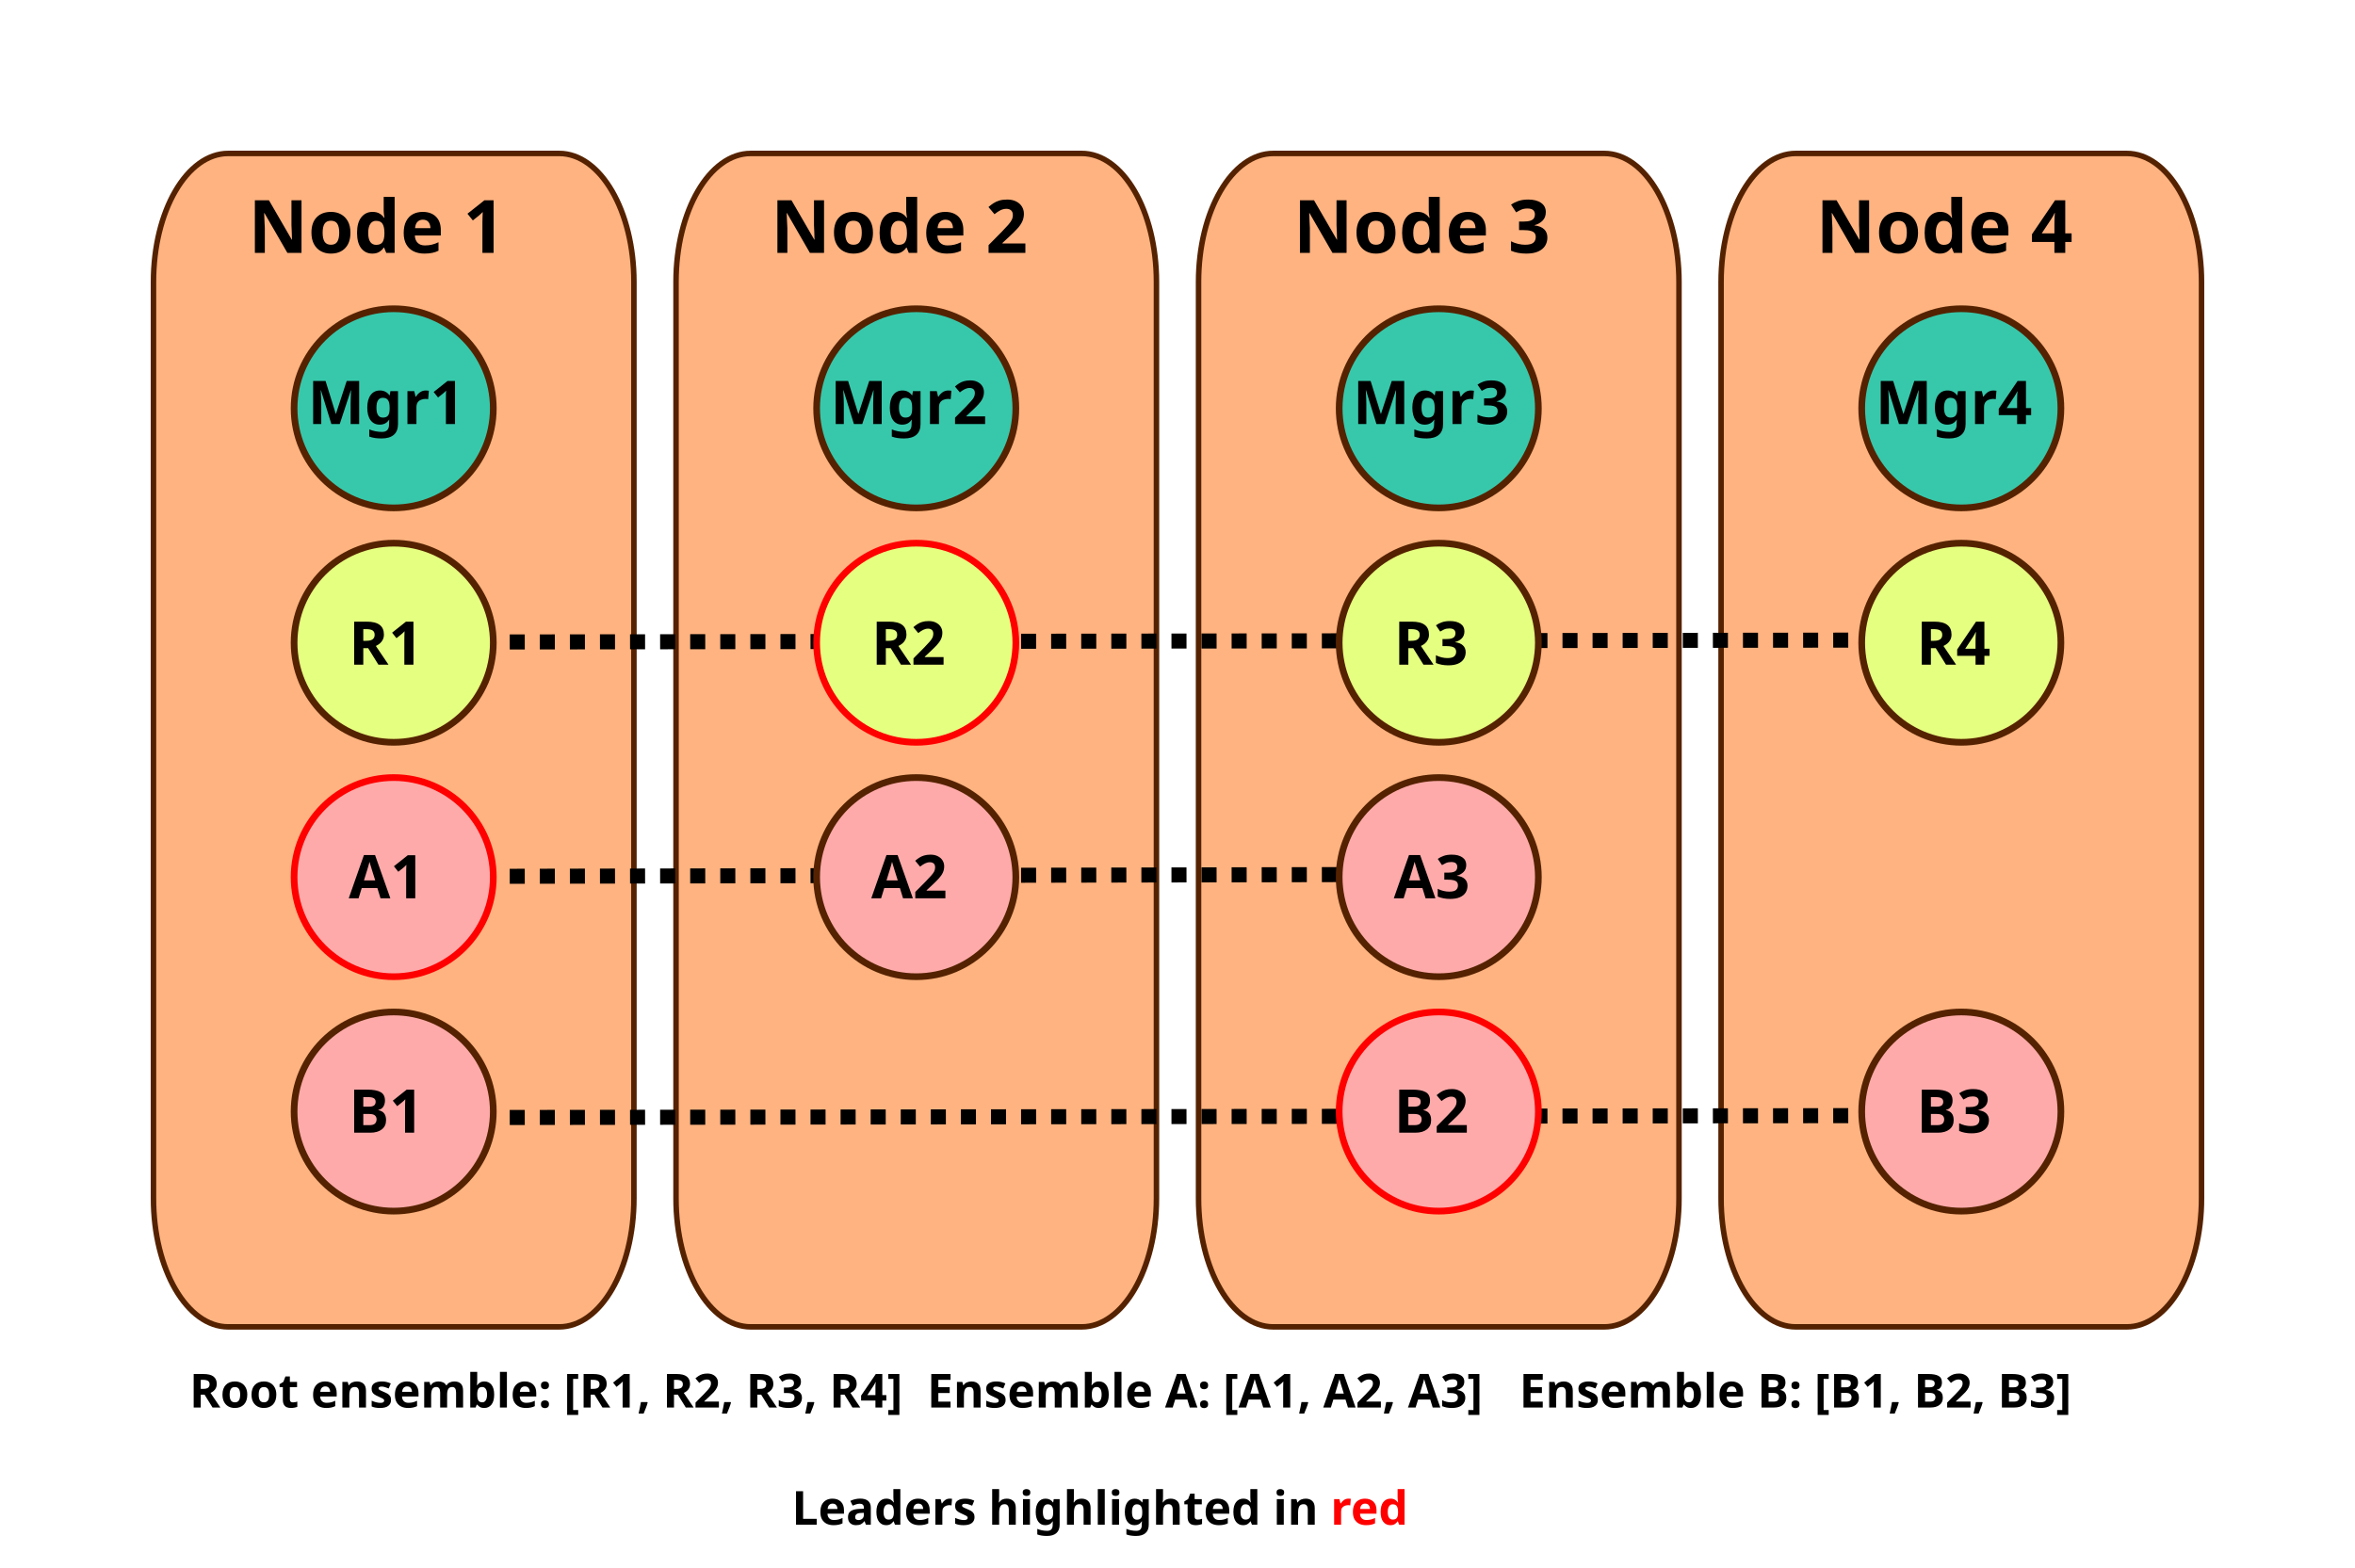
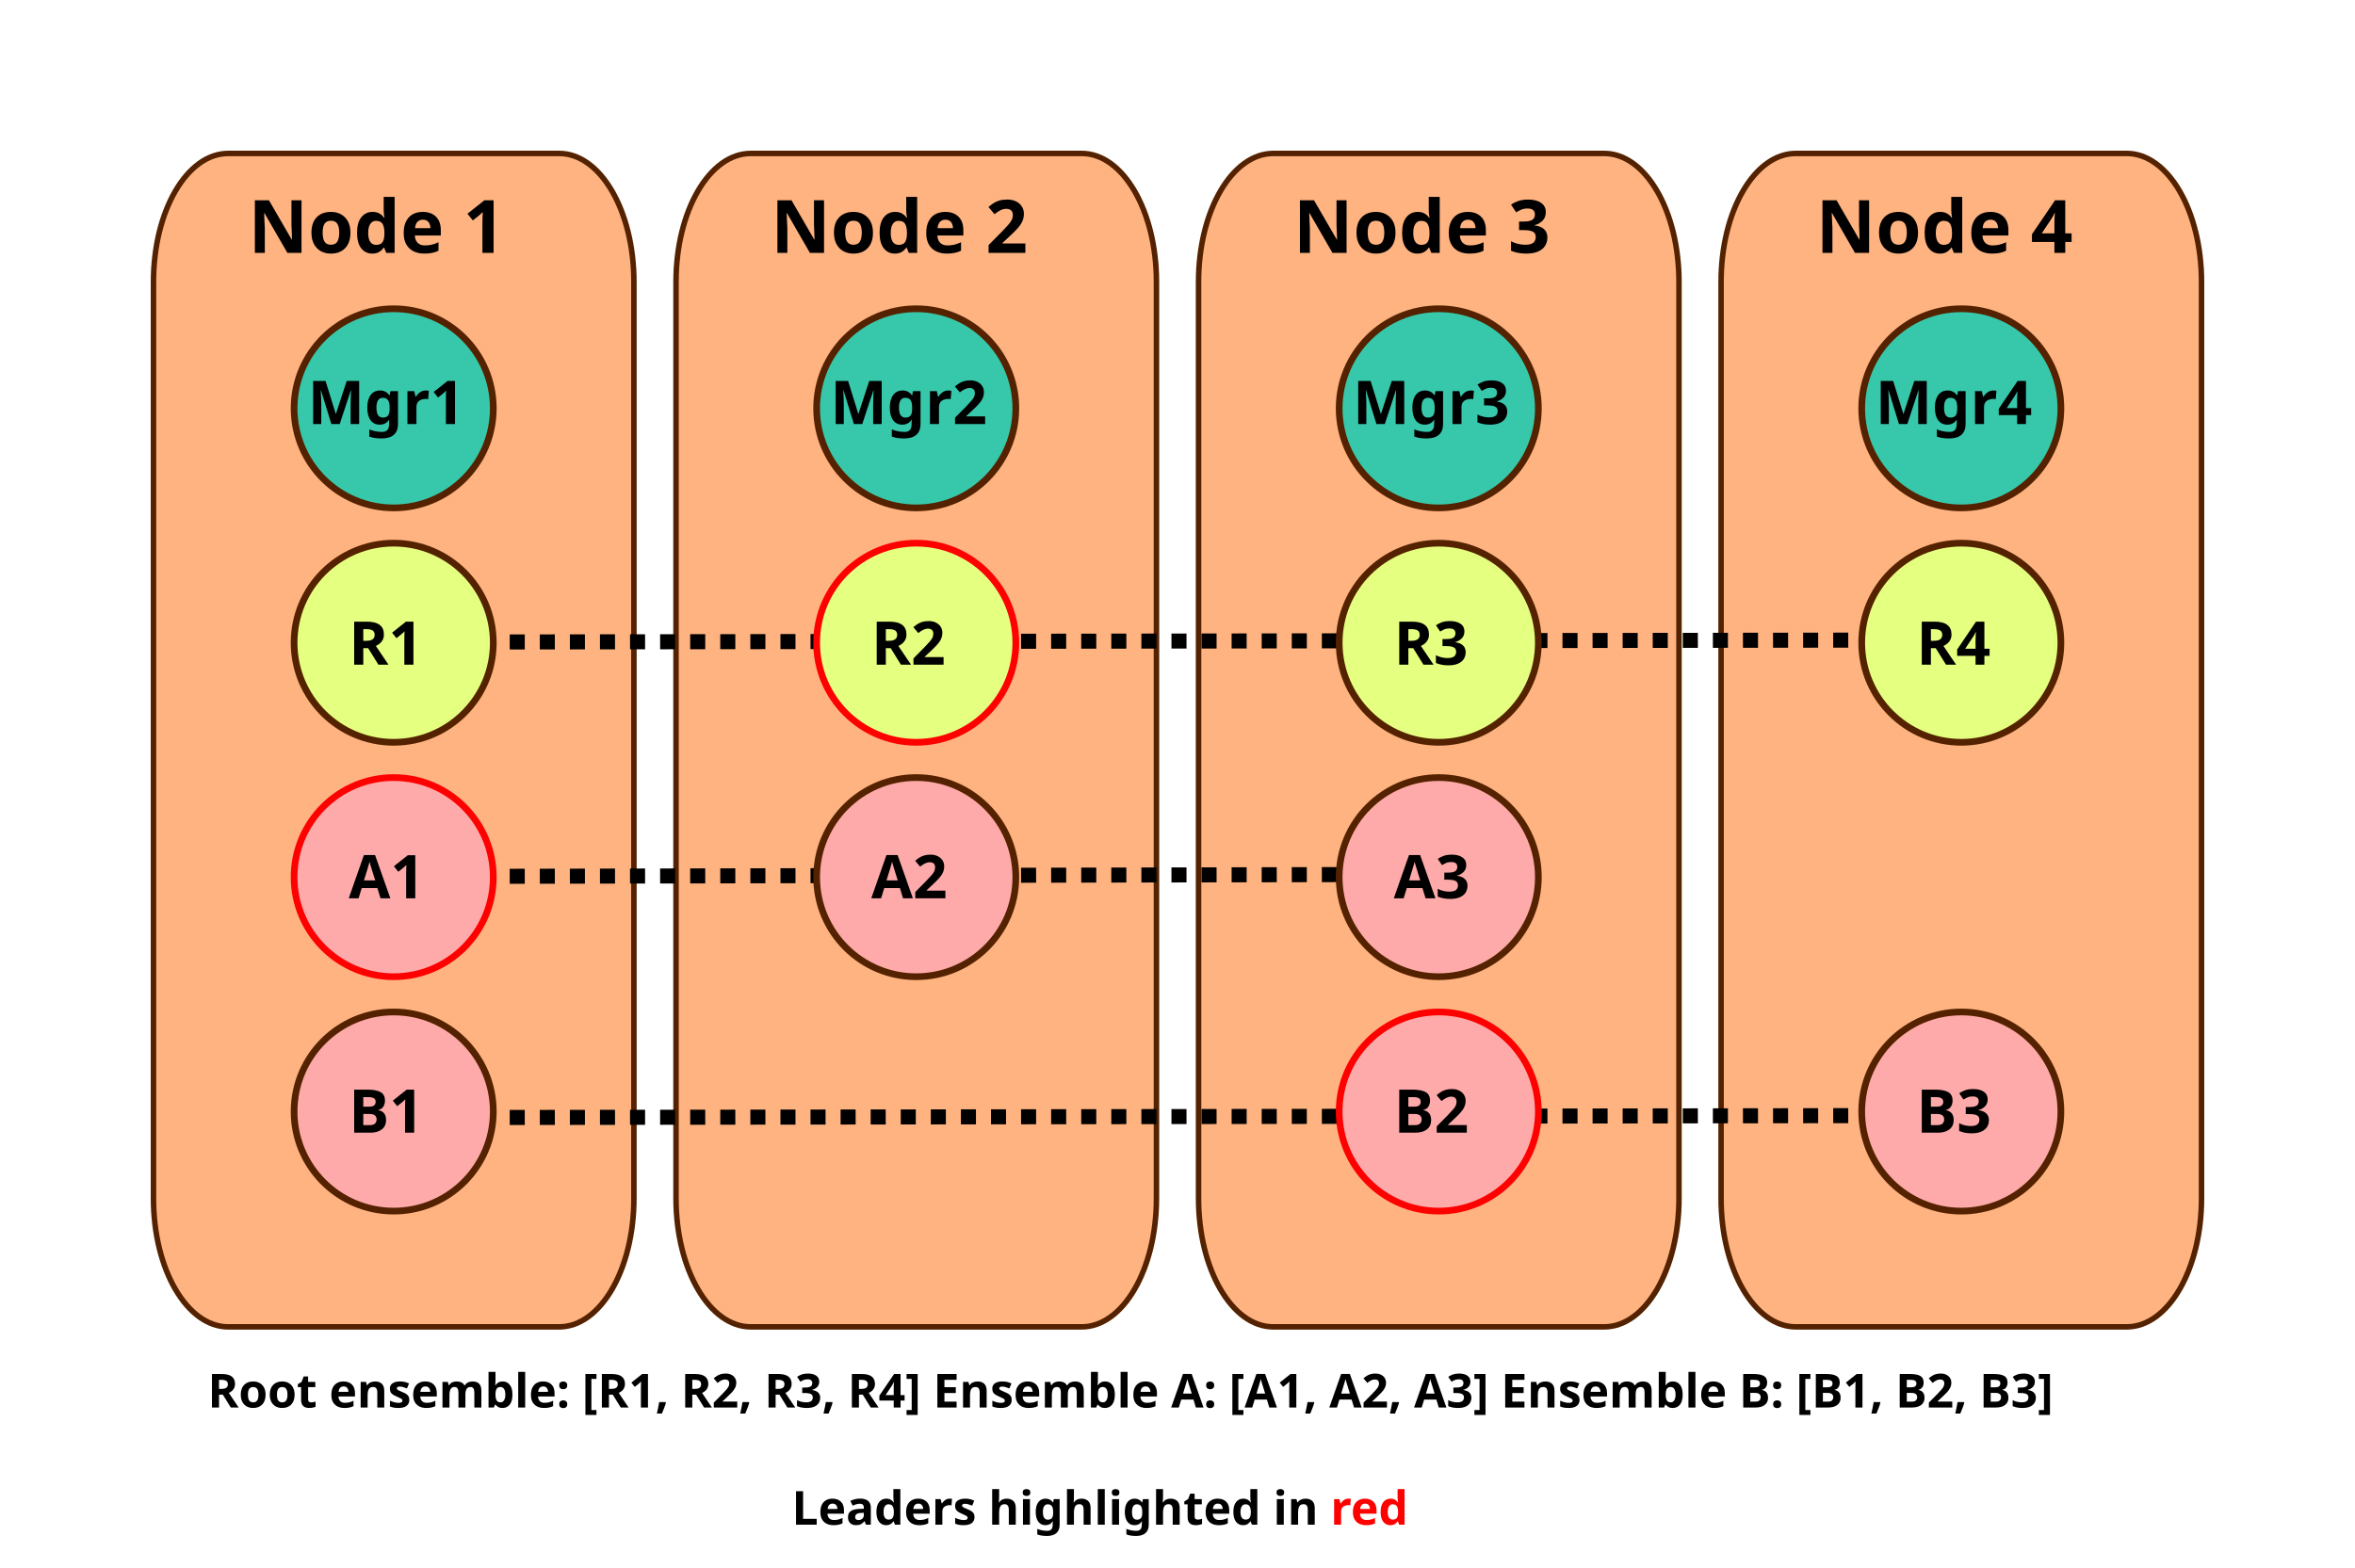
- <svg xmlns="http://www.w3.org/2000/svg" width="703.076" height="467.999" id="svg2" version="1.1">
-   <defs id="defs4" />
+ <svg xmlns="http://www.w3.org/2000/svg" id="svg2" width="703.076" height="467.999" version="1.1">
  <g id="layer1" transform="translate(-20.5091,-78.21498)">
-     <rect ry="38.367" rx="22.306" y="124.037" x="534.331" height="350.416" width="143.432" id="rect3853" style="fill:#ffb380;fill-opacity:1;stroke:#552200;stroke-width:1.644;stroke-miterlimit:4;stroke-opacity:1;stroke-dasharray:none;stroke-dashoffset:0" />
-     <rect style="fill:#ffb380;fill-opacity:1;stroke:#552200;stroke-width:1.644;stroke-miterlimit:4;stroke-opacity:1;stroke-dasharray:none;stroke-dashoffset:0" id="rect3823" width="143.432" height="350.416" x="378.331" y="124.037" rx="22.306" ry="38.367" />
-     <rect ry="38.367" rx="22.306" y="124.037" x="222.331" height="350.416" width="143.432" id="rect3793" style="fill:#ffb380;fill-opacity:1;stroke:#552200;stroke-width:1.644;stroke-miterlimit:4;stroke-opacity:1;stroke-dasharray:none;stroke-dashoffset:0" />
-     <rect style="fill:#ffb380;fill-opacity:1;stroke:#552200;stroke-width:1.644;stroke-miterlimit:4;stroke-opacity:1;stroke-dasharray:none;stroke-dashoffset:0" id="rect3767" width="143.432" height="350.416" x="66.331" y="124.037" rx="22.306" ry="38.367" />
-     <path style="fill:none;stroke:#000000;stroke-width:4.49;stroke-linecap:butt;stroke-linejoin:miter;stroke-miterlimit:4;stroke-opacity:1;stroke-dasharray:4.49, 4.49;stroke-dashoffset:0" d="m 136.766,339.974 314.331,-0.643" id="path3906" />
-     <path id="path3904" d="m 136.766,269.974 468.331,-0.643" style="fill:none;stroke:#000000;stroke-width:4.49;stroke-linecap:butt;stroke-linejoin:miter;stroke-miterlimit:4;stroke-opacity:1;stroke-dasharray:4.49, 4.49;stroke-dashoffset:0" />
-     <text xml:space="preserve" style="font-size:14px;font-style:normal;font-variant:normal;font-weight:normal;font-stretch:normal;line-height:125%;letter-spacing:0px;word-spacing:0px;fill:#000000;fill-opacity:1;stroke:none;font-family:Verdana;-inkscape-font-specification:Verdana" x="130.317" y="157.998" id="text3769">
-       <tspan id="tspan3771" x="130.317" y="157.998" />
+     <rect style="fill:#ffb380;fill-opacity:1;stroke:#520;stroke-width:1.644;stroke-miterlimit:4;stroke-opacity:1;stroke-dasharray:none;stroke-dashoffset:0" id="rect3853" width="143.432" height="350.416" x="534.331" y="124.037" rx="22.306" ry="38.367" />
+     <rect id="rect3823" width="143.432" height="350.416" x="378.331" y="124.037" rx="22.306" ry="38.367" style="fill:#ffb380;fill-opacity:1;stroke:#520;stroke-width:1.644;stroke-miterlimit:4;stroke-opacity:1;stroke-dasharray:none;stroke-dashoffset:0" />
+     <rect style="fill:#ffb380;fill-opacity:1;stroke:#520;stroke-width:1.644;stroke-miterlimit:4;stroke-opacity:1;stroke-dasharray:none;stroke-dashoffset:0" id="rect3793" width="143.432" height="350.416" x="222.331" y="124.037" rx="22.306" ry="38.367" />
+     <rect id="rect3767" width="143.432" height="350.416" x="66.331" y="124.037" rx="22.306" ry="38.367" style="fill:#ffb380;fill-opacity:1;stroke:#520;stroke-width:1.644;stroke-miterlimit:4;stroke-opacity:1;stroke-dasharray:none;stroke-dashoffset:0" />
+     <path id="path3906" d="m 136.766,339.974 314.331,-0.643" style="fill:none;stroke:#000;stroke-width:4.49;stroke-linecap:butt;stroke-linejoin:miter;stroke-miterlimit:4;stroke-opacity:1;stroke-dasharray:4.49,4.49;stroke-dashoffset:0" />
+     <path style="fill:none;stroke:#000;stroke-width:4.49;stroke-linecap:butt;stroke-linejoin:miter;stroke-miterlimit:4;stroke-opacity:1;stroke-dasharray:4.49,4.49;stroke-dashoffset:0" id="path3904" d="m 136.766,269.974 468.331,-0.643" />
+     <path id="path3912" d="m 136.766,411.974 468.331,-0.643" style="fill:none;stroke:#000;stroke-width:4.49;stroke-linecap:butt;stroke-linejoin:miter;stroke-miterlimit:4;stroke-opacity:1;stroke-dasharray:4.49,4.49;stroke-dashoffset:0" />
+     <path id="path2987" d="m 197.426,96.153 c 0,16.421 -13.312,29.733 -29.733,29.733 -16.421,0 -29.733,-13.312 -29.733,-29.733 0,-16.421 13.312,-29.733 29.733,-29.733 16.421,0 29.733,13.312 29.733,29.733 z" transform="translate(-29.64621,104)" style="fill:#37c8ab;fill-opacity:1;stroke:#520;stroke-width:2;stroke-miterlimit:4;stroke-opacity:1;stroke-dasharray:none;stroke-dashoffset:0" />
+     <text id="text3757" x="112.374" y="204.838" xml:space="preserve" style="font-size:14px;font-style:normal;font-variant:normal;font-weight:400;font-stretch:normal;line-height:125%;letter-spacing:0;word-spacing:0;fill:#000;fill-opacity:1;stroke:none;font-family:Verdana;-inkscape-font-specification:Verdana">
+       <tspan style="font-size:18px;font-weight:700;-inkscape-font-specification:Verdana Bold" id="tspan3761" x="112.374" y="204.838">Mgr1</tspan>
    </text>
-     <path style="fill:none;stroke:#000000;stroke-width:4.49;stroke-linecap:butt;stroke-linejoin:miter;stroke-miterlimit:4;stroke-opacity:1;stroke-dasharray:4.49, 4.49;stroke-dashoffset:0" d="m 136.766,411.974 468.331,-0.643" id="path3912" />
-     <path style="fill:#37c8ab;fill-opacity:1;stroke:#552200;stroke-width:2;stroke-miterlimit:4;stroke-opacity:1;stroke-dasharray:none;stroke-dashoffset:0" id="path2987" d="m 197.426,96.153 c 0,16.421 -13.312,29.733 -29.733,29.733 -16.421,0 -29.733,-13.312 -29.733,-29.733 0,-16.421 13.312,-29.733 29.733,-29.733 16.421,0 29.733,13.312 29.733,29.733 z" transform="translate(-29.64621,104)" />
-     <text xml:space="preserve" style="font-size:14px;font-style:normal;font-variant:normal;font-weight:normal;font-stretch:normal;line-height:125%;letter-spacing:0px;word-spacing:0px;fill:#000000;fill-opacity:1;stroke:none;font-family:Verdana;-inkscape-font-specification:Verdana" x="112.374" y="204.838" id="text3757">
-       <tspan x="112.374" y="204.838" id="tspan3761" style="font-size:18px;font-weight:bold;-inkscape-font-specification:Verdana Bold">Mgr1</tspan>
+     <path style="fill:#e5ff80;fill-opacity:1;stroke:#520;stroke-width:2;stroke-miterlimit:4;stroke-opacity:1;stroke-dasharray:none;stroke-dashoffset:0" id="path3765" d="m 197.426,96.153 c 0,16.421 -13.312,29.733 -29.733,29.733 -16.421,0 -29.733,-13.312 -29.733,-29.733 0,-16.421 13.312,-29.733 29.733,-29.733 16.421,0 29.733,13.312 29.733,29.733 z" transform="translate(-29.64621,174)" />
+     <text style="font-size:14px;font-style:normal;font-variant:normal;font-weight:400;font-stretch:normal;line-height:125%;letter-spacing:0;word-spacing:0;fill:#000;fill-opacity:1;stroke:none;font-family:Verdana;-inkscape-font-specification:Verdana" id="text3773" x="124.626" y="276.714" xml:space="preserve">
+       <tspan id="tspan3775" x="124.626" y="276.714" style="font-size:18px;font-weight:700;-inkscape-font-specification:Verdana Bold">R1</tspan>
    </text>
-     <path transform="translate(-29.64621,174)" d="m 197.426,96.153 c 0,16.421 -13.312,29.733 -29.733,29.733 -16.421,0 -29.733,-13.312 -29.733,-29.733 0,-16.421 13.312,-29.733 29.733,-29.733 16.421,0 29.733,13.312 29.733,29.733 z" id="path3765" style="fill:#e5ff80;fill-opacity:1;stroke:#552200;stroke-width:2;stroke-miterlimit:4;stroke-opacity:1;stroke-dasharray:none;stroke-dashoffset:0" />
-     <text id="text3773" y="276.714" x="124.626" style="font-size:14px;font-style:normal;font-variant:normal;font-weight:normal;font-stretch:normal;line-height:125%;letter-spacing:0px;word-spacing:0px;fill:#000000;fill-opacity:1;stroke:none;font-family:Verdana;-inkscape-font-specification:Verdana" xml:space="preserve">
-       <tspan style="font-size:18px;font-weight:bold;-inkscape-font-specification:Verdana Bold" id="tspan3775" y="276.714" x="124.626">R1</tspan>
+     <text id="text3777" x="94.617" y="153.726" xml:space="preserve" style="font-size:14px;font-style:normal;font-variant:normal;font-weight:400;font-stretch:normal;line-height:125%;letter-spacing:0;word-spacing:0;fill:#000;fill-opacity:1;stroke:none;font-family:Verdana;-inkscape-font-specification:Verdana">
+       <tspan style="font-size:22px;font-weight:700;-inkscape-font-specification:Verdana Bold" id="tspan3779" x="94.617" y="153.726">Node 1</tspan>
    </text>
-     <text xml:space="preserve" style="font-size:14px;font-style:normal;font-variant:normal;font-weight:normal;font-stretch:normal;line-height:125%;letter-spacing:0px;word-spacing:0px;fill:#000000;fill-opacity:1;stroke:none;font-family:Verdana;-inkscape-font-specification:Verdana" x="94.617" y="153.726" id="text3777">
-       <tspan id="tspan3779" x="94.617" y="153.726" style="font-size:22px;font-weight:bold;-inkscape-font-specification:Verdana Bold">Node 1</tspan>
+     <path id="path3781" d="m 197.426,96.153 c 0,16.421 -13.312,29.733 -29.733,29.733 -16.421,0 -29.733,-13.312 -29.733,-29.733 0,-16.421 13.312,-29.733 29.733,-29.733 16.421,0 29.733,13.312 29.733,29.733 z" transform="translate(-29.64621,244)" style="fill:#faa;fill-opacity:1;stroke:red;stroke-width:2;stroke-miterlimit:4;stroke-opacity:1;stroke-dasharray:none;stroke-dashoffset:0" />
+     <text id="text3783" x="124.626" y="346.468" xml:space="preserve" style="font-size:14px;font-style:normal;font-variant:normal;font-weight:400;font-stretch:normal;line-height:125%;letter-spacing:0;word-spacing:0;fill:#000;fill-opacity:1;stroke:none;font-family:Verdana;-inkscape-font-specification:Verdana">
+       <tspan style="font-size:18px;font-weight:700;-inkscape-font-specification:Verdana Bold" id="tspan3785" x="124.626" y="346.468">A1</tspan>
    </text>
-     <path style="fill:#ffaaaa;fill-opacity:1;stroke:#ff0000;stroke-width:2;stroke-miterlimit:4;stroke-opacity:1;stroke-dasharray:none;stroke-dashoffset:0" id="path3781" d="m 197.426,96.153 c 0,16.421 -13.312,29.733 -29.733,29.733 -16.421,0 -29.733,-13.312 -29.733,-29.733 0,-16.421 13.312,-29.733 29.733,-29.733 16.421,0 29.733,13.312 29.733,29.733 z" transform="translate(-29.64621,244)" />
-     <text xml:space="preserve" style="font-size:14px;font-style:normal;font-variant:normal;font-weight:normal;font-stretch:normal;line-height:125%;letter-spacing:0px;word-spacing:0px;fill:#000000;fill-opacity:1;stroke:none;font-family:Verdana;-inkscape-font-specification:Verdana" x="124.626" y="346.468" id="text3783">
-       <tspan x="124.626" y="346.468" id="tspan3785" style="font-size:18px;font-weight:bold;-inkscape-font-specification:Verdana Bold">A1</tspan>
+     <path style="fill:#faa;fill-opacity:1;stroke:#520;stroke-width:2;stroke-miterlimit:4;stroke-opacity:1;stroke-dasharray:none;stroke-dashoffset:0" id="path3787" d="m 197.426,96.153 c 0,16.421 -13.312,29.733 -29.733,29.733 -16.421,0 -29.733,-13.312 -29.733,-29.733 0,-16.421 13.312,-29.733 29.733,-29.733 16.421,0 29.733,13.312 29.733,29.733 z" transform="translate(-29.64621,314)" />
+     <text style="font-size:14px;font-style:normal;font-variant:normal;font-weight:400;font-stretch:normal;line-height:125%;letter-spacing:0;word-spacing:0;fill:#000;fill-opacity:1;stroke:none;font-family:Verdana;-inkscape-font-specification:Verdana" id="text3789" x="124.626" y="416.468" xml:space="preserve">
+       <tspan id="tspan3791" x="124.626" y="416.468" style="font-size:18px;font-weight:700;-inkscape-font-specification:Verdana Bold">B1</tspan>
    </text>
-     <path transform="translate(-29.64621,314)" d="m 197.426,96.153 c 0,16.421 -13.312,29.733 -29.733,29.733 -16.421,0 -29.733,-13.312 -29.733,-29.733 0,-16.421 13.312,-29.733 29.733,-29.733 16.421,0 29.733,13.312 29.733,29.733 z" id="path3787" style="fill:#ffaaaa;fill-opacity:1;stroke:#552200;stroke-width:2;stroke-miterlimit:4;stroke-opacity:1;stroke-dasharray:none;stroke-dashoffset:0" />
-     <text id="text3789" y="416.468" x="124.626" style="font-size:14px;font-style:normal;font-variant:normal;font-weight:normal;font-stretch:normal;line-height:125%;letter-spacing:0px;word-spacing:0px;fill:#000000;fill-opacity:1;stroke:none;font-family:Verdana;-inkscape-font-specification:Verdana" xml:space="preserve">
-       <tspan style="font-size:18px;font-weight:bold;-inkscape-font-specification:Verdana Bold" id="tspan3791" y="416.468" x="124.626">B1</tspan>
+     <path style="fill:#37c8ab;fill-opacity:1;stroke:#520;stroke-width:2;stroke-miterlimit:4;stroke-opacity:1;stroke-dasharray:none;stroke-dashoffset:0" id="path3795" d="m 197.426,96.153 c 0,16.421 -13.312,29.733 -29.733,29.733 -16.421,0 -29.733,-13.312 -29.733,-29.733 0,-16.421 13.312,-29.733 29.733,-29.733 16.421,0 29.733,13.312 29.733,29.733 z" transform="translate(126.3538,104)" />
+     <text style="font-size:14px;font-style:normal;font-variant:normal;font-weight:400;font-stretch:normal;line-height:125%;letter-spacing:0;word-spacing:0;fill:#000;fill-opacity:1;stroke:none;font-family:Verdana;-inkscape-font-specification:Verdana" id="text3797" x="268.374" y="204.838" xml:space="preserve">
+       <tspan id="tspan3799" x="268.374" y="204.838" style="font-size:18px;font-weight:700;-inkscape-font-specification:Verdana Bold">Mgr2</tspan>
    </text>
-     <path transform="translate(126.3538,104)" d="m 197.426,96.153 c 0,16.421 -13.312,29.733 -29.733,29.733 -16.421,0 -29.733,-13.312 -29.733,-29.733 0,-16.421 13.312,-29.733 29.733,-29.733 16.421,0 29.733,13.312 29.733,29.733 z" id="path3795" style="fill:#37c8ab;fill-opacity:1;stroke:#552200;stroke-width:2;stroke-miterlimit:4;stroke-opacity:1;stroke-dasharray:none;stroke-dashoffset:0" />
-     <text id="text3797" y="204.838" x="268.374" style="font-size:14px;font-style:normal;font-variant:normal;font-weight:normal;font-stretch:normal;line-height:125%;letter-spacing:0px;word-spacing:0px;fill:#000000;fill-opacity:1;stroke:none;font-family:Verdana;-inkscape-font-specification:Verdana" xml:space="preserve">
-       <tspan style="font-size:18px;font-weight:bold;-inkscape-font-specification:Verdana Bold" id="tspan3799" y="204.838" x="268.374">Mgr2</tspan>
+     <path id="path3801" d="m 197.426,96.153 c 0,16.421 -13.312,29.733 -29.733,29.733 -16.421,0 -29.733,-13.312 -29.733,-29.733 0,-16.421 13.312,-29.733 29.733,-29.733 16.421,0 29.733,13.312 29.733,29.733 z" transform="translate(126.3538,174)" style="fill:#e5ff80;fill-opacity:1;stroke:red;stroke-width:2;stroke-miterlimit:4;stroke-opacity:1;stroke-dasharray:none;stroke-dashoffset:0" />
+     <text id="text3803" x="280.626" y="276.714" xml:space="preserve" style="font-size:14px;font-style:normal;font-variant:normal;font-weight:400;font-stretch:normal;line-height:125%;letter-spacing:0;word-spacing:0;fill:#000;fill-opacity:1;stroke:none;font-family:Verdana;-inkscape-font-specification:Verdana">
+       <tspan style="font-size:18px;font-weight:700;-inkscape-font-specification:Verdana Bold" id="tspan3805" x="280.626" y="276.714">R2</tspan>
    </text>
-     <path style="fill:#e5ff80;fill-opacity:1;stroke:#ff0000;stroke-width:2;stroke-miterlimit:4;stroke-opacity:1;stroke-dasharray:none;stroke-dashoffset:0" id="path3801" d="m 197.426,96.153 c 0,16.421 -13.312,29.733 -29.733,29.733 -16.421,0 -29.733,-13.312 -29.733,-29.733 0,-16.421 13.312,-29.733 29.733,-29.733 16.421,0 29.733,13.312 29.733,29.733 z" transform="translate(126.3538,174)" />
-     <text xml:space="preserve" style="font-size:14px;font-style:normal;font-variant:normal;font-weight:normal;font-stretch:normal;line-height:125%;letter-spacing:0px;word-spacing:0px;fill:#000000;fill-opacity:1;stroke:none;font-family:Verdana;-inkscape-font-specification:Verdana" x="280.626" y="276.714" id="text3803">
-       <tspan x="280.626" y="276.714" id="tspan3805" style="font-size:18px;font-weight:bold;-inkscape-font-specification:Verdana Bold">R2</tspan>
+     <text style="font-size:14px;font-style:normal;font-variant:normal;font-weight:400;font-stretch:normal;line-height:125%;letter-spacing:0;word-spacing:0;fill:#000;fill-opacity:1;stroke:none;font-family:Verdana;-inkscape-font-specification:Verdana" id="text3807" x="250.616" y="153.726" xml:space="preserve">
+       <tspan id="tspan3809" x="250.616" y="153.726" style="font-size:22px;font-weight:700;-inkscape-font-specification:Verdana Bold">Node 2</tspan>
    </text>
-     <text id="text3807" y="153.726" x="250.616" style="font-size:14px;font-style:normal;font-variant:normal;font-weight:normal;font-stretch:normal;line-height:125%;letter-spacing:0px;word-spacing:0px;fill:#000000;fill-opacity:1;stroke:none;font-family:Verdana;-inkscape-font-specification:Verdana" xml:space="preserve">
-       <tspan style="font-size:22px;font-weight:bold;-inkscape-font-specification:Verdana Bold" y="153.726" x="250.616" id="tspan3809">Node 2</tspan>
+     <path style="fill:#faa;fill-opacity:1;stroke:#520;stroke-width:2;stroke-miterlimit:4;stroke-opacity:1;stroke-dasharray:none;stroke-dashoffset:0" id="path3811" d="m 197.426,96.153 c 0,16.421 -13.312,29.733 -29.733,29.733 -16.421,0 -29.733,-13.312 -29.733,-29.733 0,-16.421 13.312,-29.733 29.733,-29.733 16.421,0 29.733,13.312 29.733,29.733 z" transform="translate(126.3538,244)" />
+     <text style="font-size:14px;font-style:normal;font-variant:normal;font-weight:400;font-stretch:normal;line-height:125%;letter-spacing:0;word-spacing:0;fill:#000;fill-opacity:1;stroke:none;font-family:Verdana;-inkscape-font-specification:Verdana" id="text3813" x="280.626" y="346.468" xml:space="preserve">
+       <tspan id="tspan3815" x="280.626" y="346.468" style="font-size:18px;font-weight:700;-inkscape-font-specification:Verdana Bold">A2</tspan>
    </text>
-     <path transform="translate(126.3538,244)" d="m 197.426,96.153 c 0,16.421 -13.312,29.733 -29.733,29.733 -16.421,0 -29.733,-13.312 -29.733,-29.733 0,-16.421 13.312,-29.733 29.733,-29.733 16.421,0 29.733,13.312 29.733,29.733 z" id="path3811" style="fill:#ffaaaa;fill-opacity:1;stroke:#552200;stroke-width:2;stroke-miterlimit:4;stroke-opacity:1;stroke-dasharray:none;stroke-dashoffset:0" />
-     <text id="text3813" y="346.468" x="280.626" style="font-size:14px;font-style:normal;font-variant:normal;font-weight:normal;font-stretch:normal;line-height:125%;letter-spacing:0px;word-spacing:0px;fill:#000000;fill-opacity:1;stroke:none;font-family:Verdana;-inkscape-font-specification:Verdana" xml:space="preserve">
-       <tspan style="font-size:18px;font-weight:bold;-inkscape-font-specification:Verdana Bold" id="tspan3815" y="346.468" x="280.626">A2</tspan>
+     <path id="path3825" d="m 197.426,96.153 c 0,16.421 -13.312,29.733 -29.733,29.733 -16.421,0 -29.733,-13.312 -29.733,-29.733 0,-16.421 13.312,-29.733 29.733,-29.733 16.421,0 29.733,13.312 29.733,29.733 z" transform="translate(282.3538,104)" style="fill:#37c8ab;fill-opacity:1;stroke:#520;stroke-width:2;stroke-miterlimit:4;stroke-opacity:1;stroke-dasharray:none;stroke-dashoffset:0" />
+     <text id="text3827" x="424.374" y="204.838" xml:space="preserve" style="font-size:14px;font-style:normal;font-variant:normal;font-weight:400;font-stretch:normal;line-height:125%;letter-spacing:0;word-spacing:0;fill:#000;fill-opacity:1;stroke:none;font-family:Verdana;-inkscape-font-specification:Verdana">
+       <tspan style="font-size:18px;font-weight:700;-inkscape-font-specification:Verdana Bold" id="tspan3829" x="424.374" y="204.838">Mgr3</tspan>
    </text>
-     <path style="fill:#37c8ab;fill-opacity:1;stroke:#552200;stroke-width:2;stroke-miterlimit:4;stroke-opacity:1;stroke-dasharray:none;stroke-dashoffset:0" id="path3825" d="m 197.426,96.153 c 0,16.421 -13.312,29.733 -29.733,29.733 -16.421,0 -29.733,-13.312 -29.733,-29.733 0,-16.421 13.312,-29.733 29.733,-29.733 16.421,0 29.733,13.312 29.733,29.733 z" transform="translate(282.3538,104)" />
-     <text xml:space="preserve" style="font-size:14px;font-style:normal;font-variant:normal;font-weight:normal;font-stretch:normal;line-height:125%;letter-spacing:0px;word-spacing:0px;fill:#000000;fill-opacity:1;stroke:none;font-family:Verdana;-inkscape-font-specification:Verdana" x="424.374" y="204.838" id="text3827">
-       <tspan x="424.374" y="204.838" id="tspan3829" style="font-size:18px;font-weight:bold;-inkscape-font-specification:Verdana Bold">Mgr3</tspan>
+     <path style="fill:#e5ff80;fill-opacity:1;stroke:#520;stroke-width:2;stroke-miterlimit:4;stroke-opacity:1;stroke-dasharray:none;stroke-dashoffset:0" id="path3831" d="m 197.426,96.153 c 0,16.421 -13.312,29.733 -29.733,29.733 -16.421,0 -29.733,-13.312 -29.733,-29.733 0,-16.421 13.312,-29.733 29.733,-29.733 16.421,0 29.733,13.312 29.733,29.733 z" transform="translate(282.3538,174)" />
+     <text style="font-size:14px;font-style:normal;font-variant:normal;font-weight:400;font-stretch:normal;line-height:125%;letter-spacing:0;word-spacing:0;fill:#000;fill-opacity:1;stroke:none;font-family:Verdana;-inkscape-font-specification:Verdana" id="text3833" x="436.626" y="276.714" xml:space="preserve">
+       <tspan id="tspan3835" x="436.626" y="276.714" style="font-size:18px;font-weight:700;-inkscape-font-specification:Verdana Bold">R3</tspan>
    </text>
-     <path transform="translate(282.3538,174)" d="m 197.426,96.153 c 0,16.421 -13.312,29.733 -29.733,29.733 -16.421,0 -29.733,-13.312 -29.733,-29.733 0,-16.421 13.312,-29.733 29.733,-29.733 16.421,0 29.733,13.312 29.733,29.733 z" id="path3831" style="fill:#e5ff80;fill-opacity:1;stroke:#552200;stroke-width:2;stroke-miterlimit:4;stroke-opacity:1;stroke-dasharray:none;stroke-dashoffset:0" />
-     <text id="text3833" y="276.714" x="436.626" style="font-size:14px;font-style:normal;font-variant:normal;font-weight:normal;font-stretch:normal;line-height:125%;letter-spacing:0px;word-spacing:0px;fill:#000000;fill-opacity:1;stroke:none;font-family:Verdana;-inkscape-font-specification:Verdana" xml:space="preserve">
-       <tspan style="font-size:18px;font-weight:bold;-inkscape-font-specification:Verdana Bold" id="tspan3835" y="276.714" x="436.626">R3</tspan>
+     <text id="text3837" x="406.616" y="153.726" xml:space="preserve" style="font-size:14px;font-style:normal;font-variant:normal;font-weight:400;font-stretch:normal;line-height:125%;letter-spacing:0;word-spacing:0;fill:#000;fill-opacity:1;stroke:none;font-family:Verdana;-inkscape-font-specification:Verdana">
+       <tspan style="font-size:22px;font-weight:700;-inkscape-font-specification:Verdana Bold" id="tspan3839" x="406.616" y="153.726">Node 3</tspan>
    </text>
-     <text xml:space="preserve" style="font-size:14px;font-style:normal;font-variant:normal;font-weight:normal;font-stretch:normal;line-height:125%;letter-spacing:0px;word-spacing:0px;fill:#000000;fill-opacity:1;stroke:none;font-family:Verdana;-inkscape-font-specification:Verdana" x="406.616" y="153.726" id="text3837">
-       <tspan id="tspan3839" x="406.616" y="153.726" style="font-size:22px;font-weight:bold;-inkscape-font-specification:Verdana Bold">Node 3</tspan>
+     <path id="path3841" d="m 197.426,96.153 c 0,16.421 -13.312,29.733 -29.733,29.733 -16.421,0 -29.733,-13.312 -29.733,-29.733 0,-16.421 13.312,-29.733 29.733,-29.733 16.421,0 29.733,13.312 29.733,29.733 z" transform="translate(282.3538,244)" style="fill:#faa;fill-opacity:1;stroke:#520;stroke-width:2;stroke-miterlimit:4;stroke-opacity:1;stroke-dasharray:none;stroke-dashoffset:0" />
+     <text id="text3843" x="436.626" y="346.468" xml:space="preserve" style="font-size:14px;font-style:normal;font-variant:normal;font-weight:400;font-stretch:normal;line-height:125%;letter-spacing:0;word-spacing:0;fill:#000;fill-opacity:1;stroke:none;font-family:Verdana;-inkscape-font-specification:Verdana">
+       <tspan style="font-size:18px;font-weight:700;-inkscape-font-specification:Verdana Bold" id="tspan3845" x="436.626" y="346.468">A3</tspan>
    </text>
-     <path style="fill:#ffaaaa;fill-opacity:1;stroke:#552200;stroke-width:2;stroke-miterlimit:4;stroke-opacity:1;stroke-dasharray:none;stroke-dashoffset:0" id="path3841" d="m 197.426,96.153 c 0,16.421 -13.312,29.733 -29.733,29.733 -16.421,0 -29.733,-13.312 -29.733,-29.733 0,-16.421 13.312,-29.733 29.733,-29.733 16.421,0 29.733,13.312 29.733,29.733 z" transform="translate(282.3538,244)" />
-     <text xml:space="preserve" style="font-size:14px;font-style:normal;font-variant:normal;font-weight:normal;font-stretch:normal;line-height:125%;letter-spacing:0px;word-spacing:0px;fill:#000000;fill-opacity:1;stroke:none;font-family:Verdana;-inkscape-font-specification:Verdana" x="436.626" y="346.468" id="text3843">
-       <tspan x="436.626" y="346.468" id="tspan3845" style="font-size:18px;font-weight:bold;-inkscape-font-specification:Verdana Bold">A3</tspan>
+     <path style="fill:#faa;fill-opacity:1;stroke:red;stroke-width:2;stroke-miterlimit:4;stroke-opacity:1;stroke-dasharray:none;stroke-dashoffset:0" id="path3847" d="m 197.426,96.153 c 0,16.421 -13.312,29.733 -29.733,29.733 -16.421,0 -29.733,-13.312 -29.733,-29.733 0,-16.421 13.312,-29.733 29.733,-29.733 16.421,0 29.733,13.312 29.733,29.733 z" transform="translate(282.3538,314)" />
+     <text style="font-size:14px;font-style:normal;font-variant:normal;font-weight:400;font-stretch:normal;line-height:125%;letter-spacing:0;word-spacing:0;fill:#000;fill-opacity:1;stroke:none;font-family:Verdana;-inkscape-font-specification:Verdana" id="text3849" x="436.626" y="416.468" xml:space="preserve">
+       <tspan id="tspan3851" x="436.626" y="416.468" style="font-size:18px;font-weight:700;-inkscape-font-specification:Verdana Bold">B2</tspan>
    </text>
-     <path transform="translate(282.3538,314)" d="m 197.426,96.153 c 0,16.421 -13.312,29.733 -29.733,29.733 -16.421,0 -29.733,-13.312 -29.733,-29.733 0,-16.421 13.312,-29.733 29.733,-29.733 16.421,0 29.733,13.312 29.733,29.733 z" id="path3847" style="fill:#ffaaaa;fill-opacity:1;stroke:#ff0000;stroke-width:2;stroke-miterlimit:4;stroke-opacity:1;stroke-dasharray:none;stroke-dashoffset:0" />
-     <text id="text3849" y="416.468" x="436.626" style="font-size:14px;font-style:normal;font-variant:normal;font-weight:normal;font-stretch:normal;line-height:125%;letter-spacing:0px;word-spacing:0px;fill:#000000;fill-opacity:1;stroke:none;font-family:Verdana;-inkscape-font-specification:Verdana" xml:space="preserve">
-       <tspan style="font-size:18px;font-weight:bold;-inkscape-font-specification:Verdana Bold" id="tspan3851" y="416.468" x="436.626">B2</tspan>
+     <path style="fill:#37c8ab;fill-opacity:1;stroke:#520;stroke-width:2;stroke-miterlimit:4;stroke-opacity:1;stroke-dasharray:none;stroke-dashoffset:0" id="path3855" d="m 197.426,96.153 c 0,16.421 -13.312,29.733 -29.733,29.733 -16.421,0 -29.733,-13.312 -29.733,-29.733 0,-16.421 13.312,-29.733 29.733,-29.733 16.421,0 29.733,13.312 29.733,29.733 z" transform="translate(438.3538,104)" />
+     <text style="font-size:14px;font-style:normal;font-variant:normal;font-weight:400;font-stretch:normal;line-height:125%;letter-spacing:0;word-spacing:0;fill:#000;fill-opacity:1;stroke:none;font-family:Verdana;-inkscape-font-specification:Verdana" id="text3857" x="580.374" y="204.838" xml:space="preserve">
+       <tspan id="tspan3859" x="580.374" y="204.838" style="font-size:18px;font-weight:700;-inkscape-font-specification:Verdana Bold">Mgr4</tspan>
    </text>
-     <path transform="translate(438.3538,104)" d="m 197.426,96.153 c 0,16.421 -13.312,29.733 -29.733,29.733 -16.421,0 -29.733,-13.312 -29.733,-29.733 0,-16.421 13.312,-29.733 29.733,-29.733 16.421,0 29.733,13.312 29.733,29.733 z" id="path3855" style="fill:#37c8ab;fill-opacity:1;stroke:#552200;stroke-width:2;stroke-miterlimit:4;stroke-opacity:1;stroke-dasharray:none;stroke-dashoffset:0" />
-     <text id="text3857" y="204.838" x="580.374" style="font-size:14px;font-style:normal;font-variant:normal;font-weight:normal;font-stretch:normal;line-height:125%;letter-spacing:0px;word-spacing:0px;fill:#000000;fill-opacity:1;stroke:none;font-family:Verdana;-inkscape-font-specification:Verdana" xml:space="preserve">
-       <tspan style="font-size:18px;font-weight:bold;-inkscape-font-specification:Verdana Bold" id="tspan3859" y="204.838" x="580.374">Mgr4</tspan>
+     <path id="path3861" d="m 197.426,96.153 c 0,16.421 -13.312,29.733 -29.733,29.733 -16.421,0 -29.733,-13.312 -29.733,-29.733 0,-16.421 13.312,-29.733 29.733,-29.733 16.421,0 29.733,13.312 29.733,29.733 z" transform="translate(438.3538,174)" style="fill:#e5ff80;fill-opacity:1;stroke:#520;stroke-width:2;stroke-miterlimit:4;stroke-opacity:1;stroke-dasharray:none;stroke-dashoffset:0" />
+     <text id="text3863" x="592.626" y="276.714" xml:space="preserve" style="font-size:14px;font-style:normal;font-variant:normal;font-weight:400;font-stretch:normal;line-height:125%;letter-spacing:0;word-spacing:0;fill:#000;fill-opacity:1;stroke:none;font-family:Verdana;-inkscape-font-specification:Verdana">
+       <tspan style="font-size:18px;font-weight:700;-inkscape-font-specification:Verdana Bold" id="tspan3865" x="592.626" y="276.714">R4</tspan>
    </text>
-     <path style="fill:#e5ff80;fill-opacity:1;stroke:#552200;stroke-width:2;stroke-miterlimit:4;stroke-opacity:1;stroke-dasharray:none;stroke-dashoffset:0" id="path3861" d="m 197.426,96.153 c 0,16.421 -13.312,29.733 -29.733,29.733 -16.421,0 -29.733,-13.312 -29.733,-29.733 0,-16.421 13.312,-29.733 29.733,-29.733 16.421,0 29.733,13.312 29.733,29.733 z" transform="translate(438.3538,174)" />
-     <text xml:space="preserve" style="font-size:14px;font-style:normal;font-variant:normal;font-weight:normal;font-stretch:normal;line-height:125%;letter-spacing:0px;word-spacing:0px;fill:#000000;fill-opacity:1;stroke:none;font-family:Verdana;-inkscape-font-specification:Verdana" x="592.626" y="276.714" id="text3863">
-       <tspan x="592.626" y="276.714" id="tspan3865" style="font-size:18px;font-weight:bold;-inkscape-font-specification:Verdana Bold">R4</tspan>
+     <text style="font-size:14px;font-style:normal;font-variant:normal;font-weight:400;font-stretch:normal;line-height:125%;letter-spacing:0;word-spacing:0;fill:#000;fill-opacity:1;stroke:none;font-family:Verdana;-inkscape-font-specification:Verdana" id="text3867" x="562.617" y="153.726" xml:space="preserve">
+       <tspan id="tspan3869" x="562.617" y="153.726" style="font-size:22px;font-weight:700;-inkscape-font-specification:Verdana Bold">Node 4</tspan>
    </text>
-     <text id="text3867" y="153.726" x="562.617" style="font-size:14px;font-style:normal;font-variant:normal;font-weight:normal;font-stretch:normal;line-height:125%;letter-spacing:0px;word-spacing:0px;fill:#000000;fill-opacity:1;stroke:none;font-family:Verdana;-inkscape-font-specification:Verdana" xml:space="preserve">
-       <tspan style="font-size:22px;font-weight:bold;-inkscape-font-specification:Verdana Bold" y="153.726" x="562.617" id="tspan3869">Node 4</tspan>
+     <path id="path3877" d="m 197.426,96.153 c 0,16.421 -13.312,29.733 -29.733,29.733 -16.421,0 -29.733,-13.312 -29.733,-29.733 0,-16.421 13.312,-29.733 29.733,-29.733 16.421,0 29.733,13.312 29.733,29.733 z" transform="translate(438.3538,314)" style="fill:#faa;fill-opacity:1;stroke:#520;stroke-width:2;stroke-miterlimit:4;stroke-opacity:1;stroke-dasharray:none;stroke-dashoffset:0" />
+     <text id="text3879" x="592.626" y="416.468" xml:space="preserve" style="font-size:14px;font-style:normal;font-variant:normal;font-weight:400;font-stretch:normal;line-height:125%;letter-spacing:0;word-spacing:0;fill:#000;fill-opacity:1;stroke:none;font-family:Verdana;-inkscape-font-specification:Verdana">
+       <tspan style="font-size:18px;font-weight:700;-inkscape-font-specification:Verdana Bold" id="tspan3881" x="592.626" y="416.468">B3</tspan>
    </text>
-     <path style="fill:#ffaaaa;fill-opacity:1;stroke:#552200;stroke-width:2;stroke-miterlimit:4;stroke-opacity:1;stroke-dasharray:none;stroke-dashoffset:0" id="path3877" d="m 197.426,96.153 c 0,16.421 -13.312,29.733 -29.733,29.733 -16.421,0 -29.733,-13.312 -29.733,-29.733 0,-16.421 13.312,-29.733 29.733,-29.733 16.421,0 29.733,13.312 29.733,29.733 z" transform="translate(438.3538,314)" />
-     <text xml:space="preserve" style="font-size:14px;font-style:normal;font-variant:normal;font-weight:normal;font-stretch:normal;line-height:125%;letter-spacing:0px;word-spacing:0px;fill:#000000;fill-opacity:1;stroke:none;font-family:Verdana;-inkscape-font-specification:Verdana" x="592.626" y="416.468" id="text3879">
-       <tspan x="592.626" y="416.468" id="tspan3881" style="font-size:18px;font-weight:bold;-inkscape-font-specification:Verdana Bold">B3</tspan>
-     </text>
-     <text xml:space="preserve" style="font-size:14px;font-style:normal;font-variant:normal;font-weight:normal;font-stretch:normal;text-align:center;line-height:125%;letter-spacing:0px;word-spacing:0px;text-anchor:middle;fill:#000000;fill-opacity:1;stroke:none;font-family:Verdana;-inkscape-font-specification:Verdana" x="370.748" y="498.535" id="text4030">
-       <tspan x="370.748" y="498.535" style="font-weight:bold;text-align:center;text-anchor:middle;-inkscape-font-specification:Verdana Bold" id="tspan4044">Root ensemble: [R1, R2, R3, R4]  Ensemble A: [A1, A2, A3]   Ensemble B: [B1, B2, B3]</tspan>
-       <tspan x="370.748" y="516.035" style="font-weight:bold;text-align:center;text-anchor:middle;-inkscape-font-specification:Verdana Bold" id="tspan4048" />
-       <tspan x="370.748" y="533.535" style="font-weight:bold;text-align:center;text-anchor:middle;-inkscape-font-specification:Verdana Bold" id="tspan4042">Leaders highlighted in <tspan style="fill:#ff0000" id="tspan4050">red</tspan>
+     <text id="text4030" x="370.748" y="498.535" xml:space="preserve" style="font-size:14px;font-style:normal;font-variant:normal;font-weight:400;font-stretch:normal;text-align:center;line-height:125%;letter-spacing:0;word-spacing:0;text-anchor:middle;fill:#000;fill-opacity:1;stroke:none;font-family:Verdana;-inkscape-font-specification:Verdana">
+       <tspan id="tspan4044" x="370.748" y="498.535" style="font-weight:700;text-align:center;text-anchor:middle;-inkscape-font-specification:Verdana Bold">Root ensemble: [R1, R2, R3, R4] Ensemble A: [A1, A2, A3] Ensemble B: [B1, B2, B3]</tspan>
+       <tspan id="tspan4042" x="370.748" y="533.535" style="font-weight:700;text-align:center;text-anchor:middle;-inkscape-font-specification:Verdana Bold">Leaders highlighted in <tspan id="tspan4050" style="fill:red">red</tspan>
      </tspan>
    </text>
  </g>
</svg>
